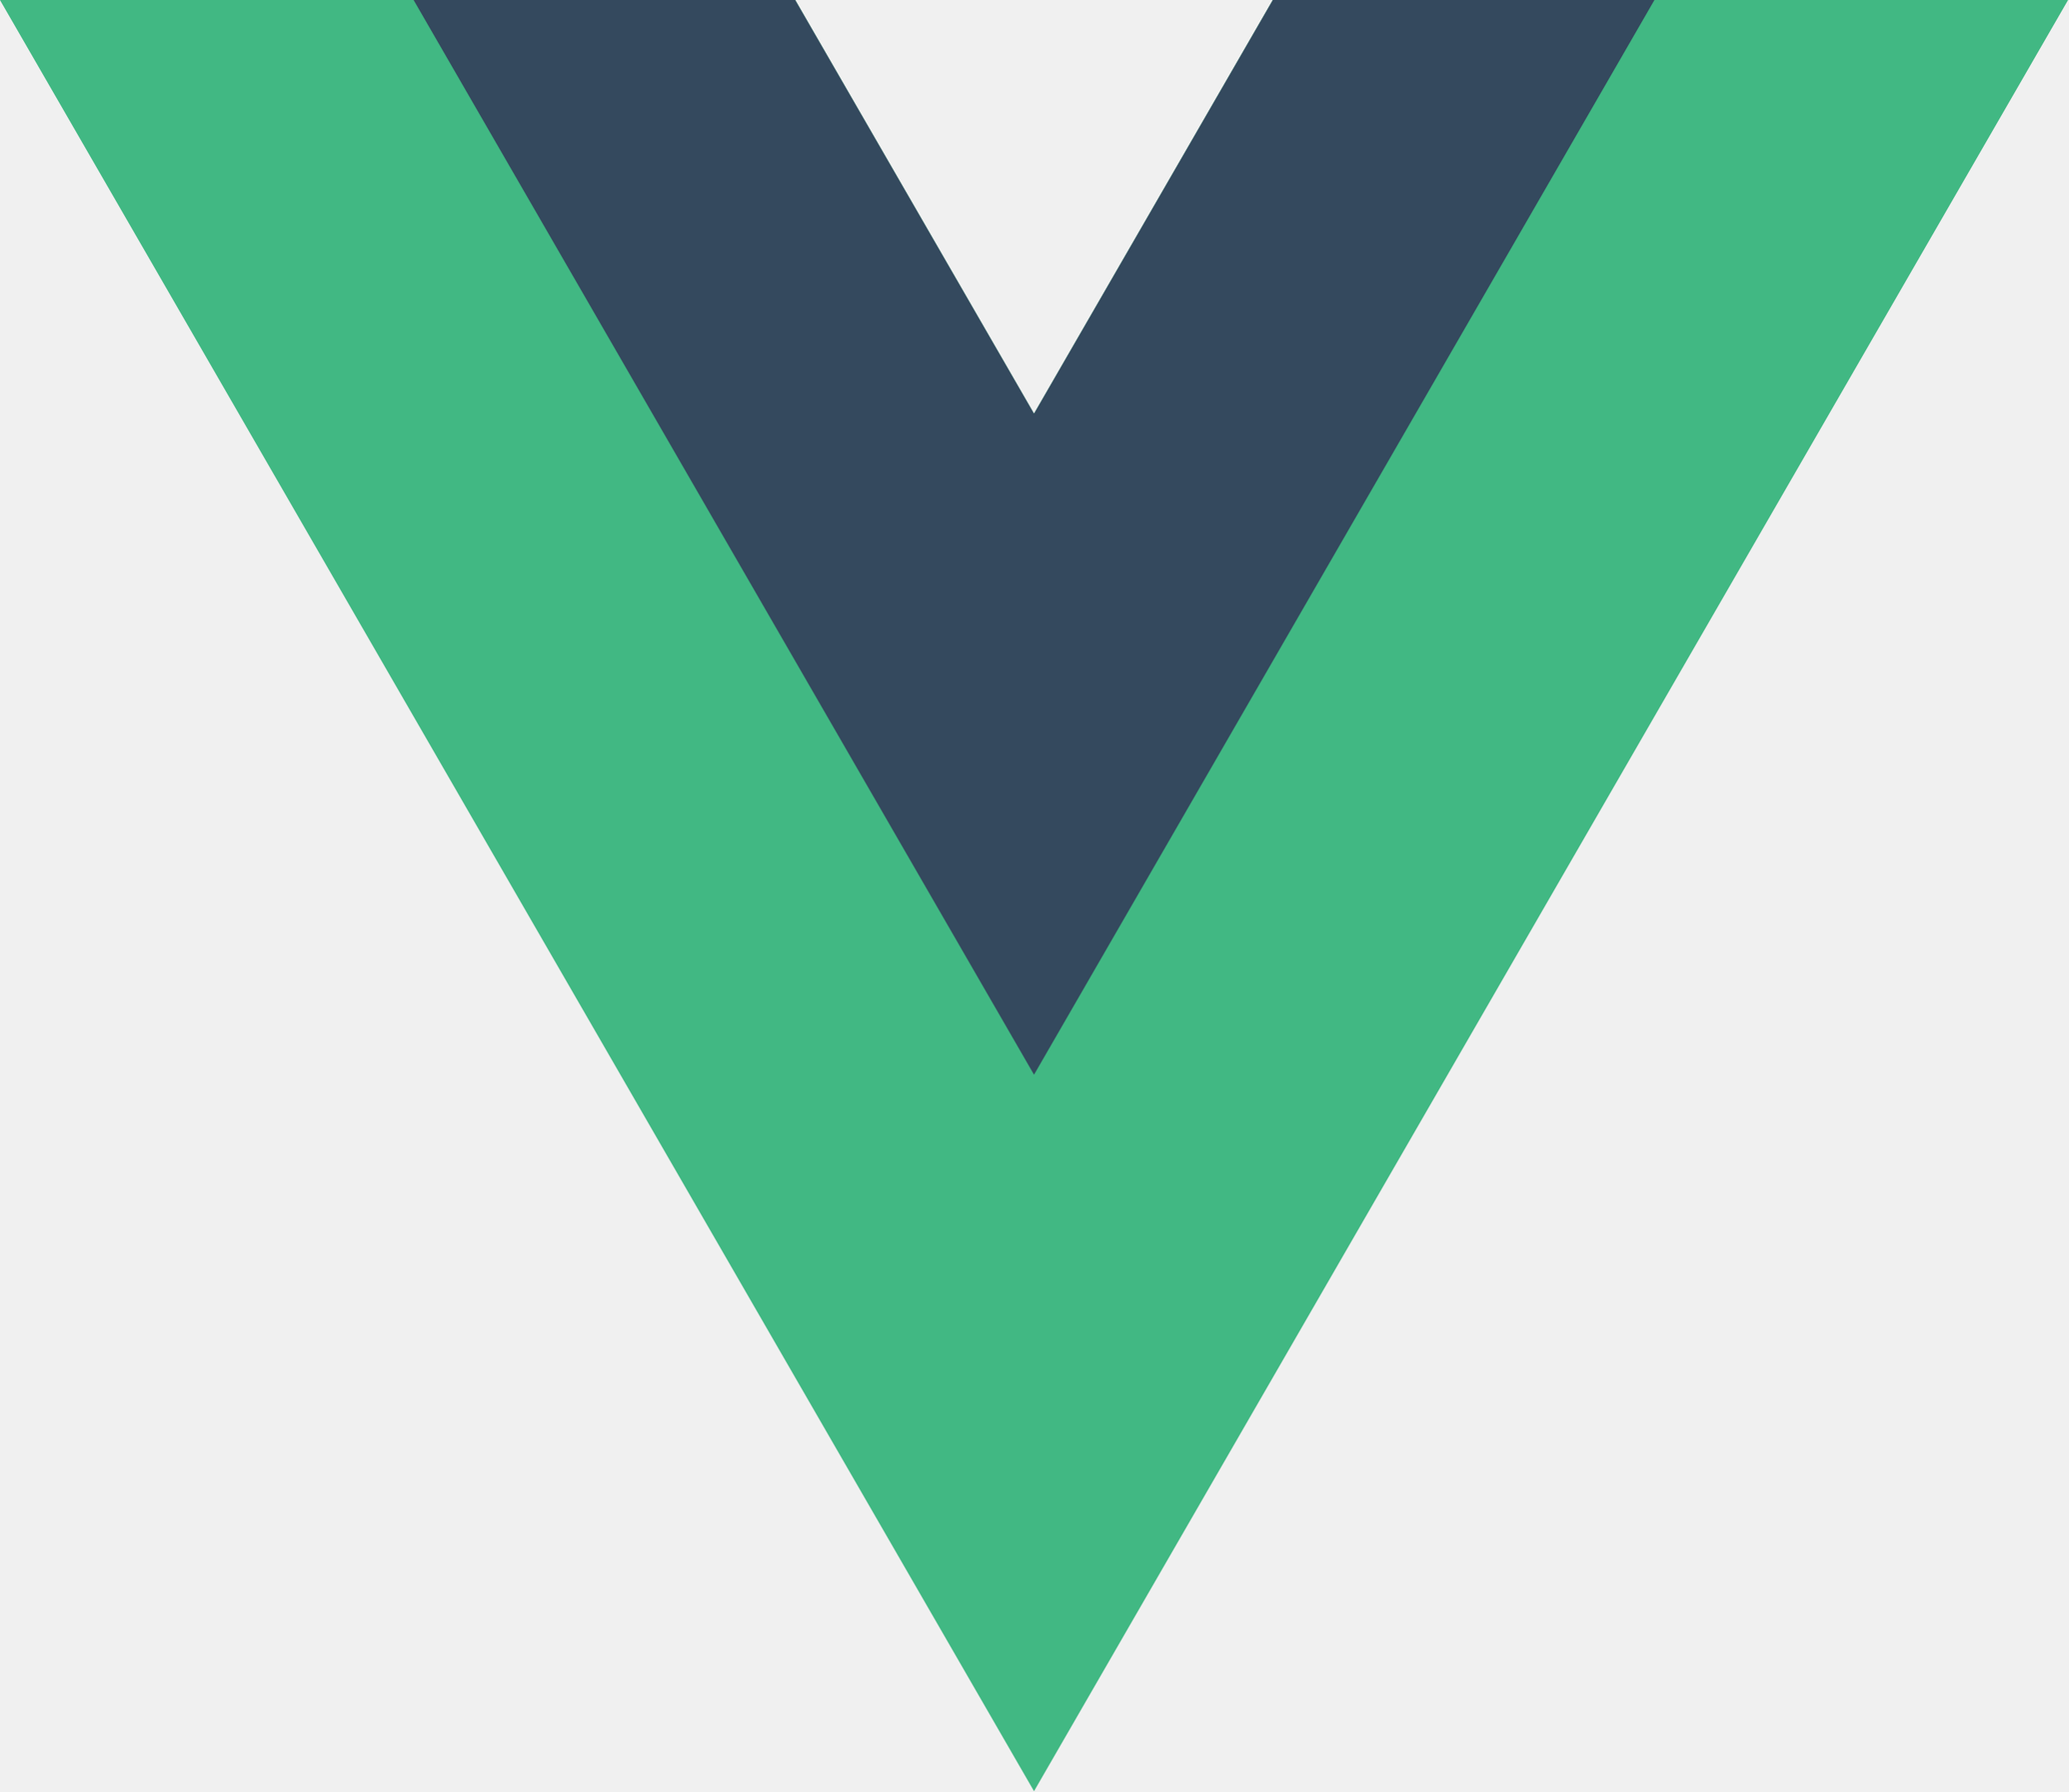
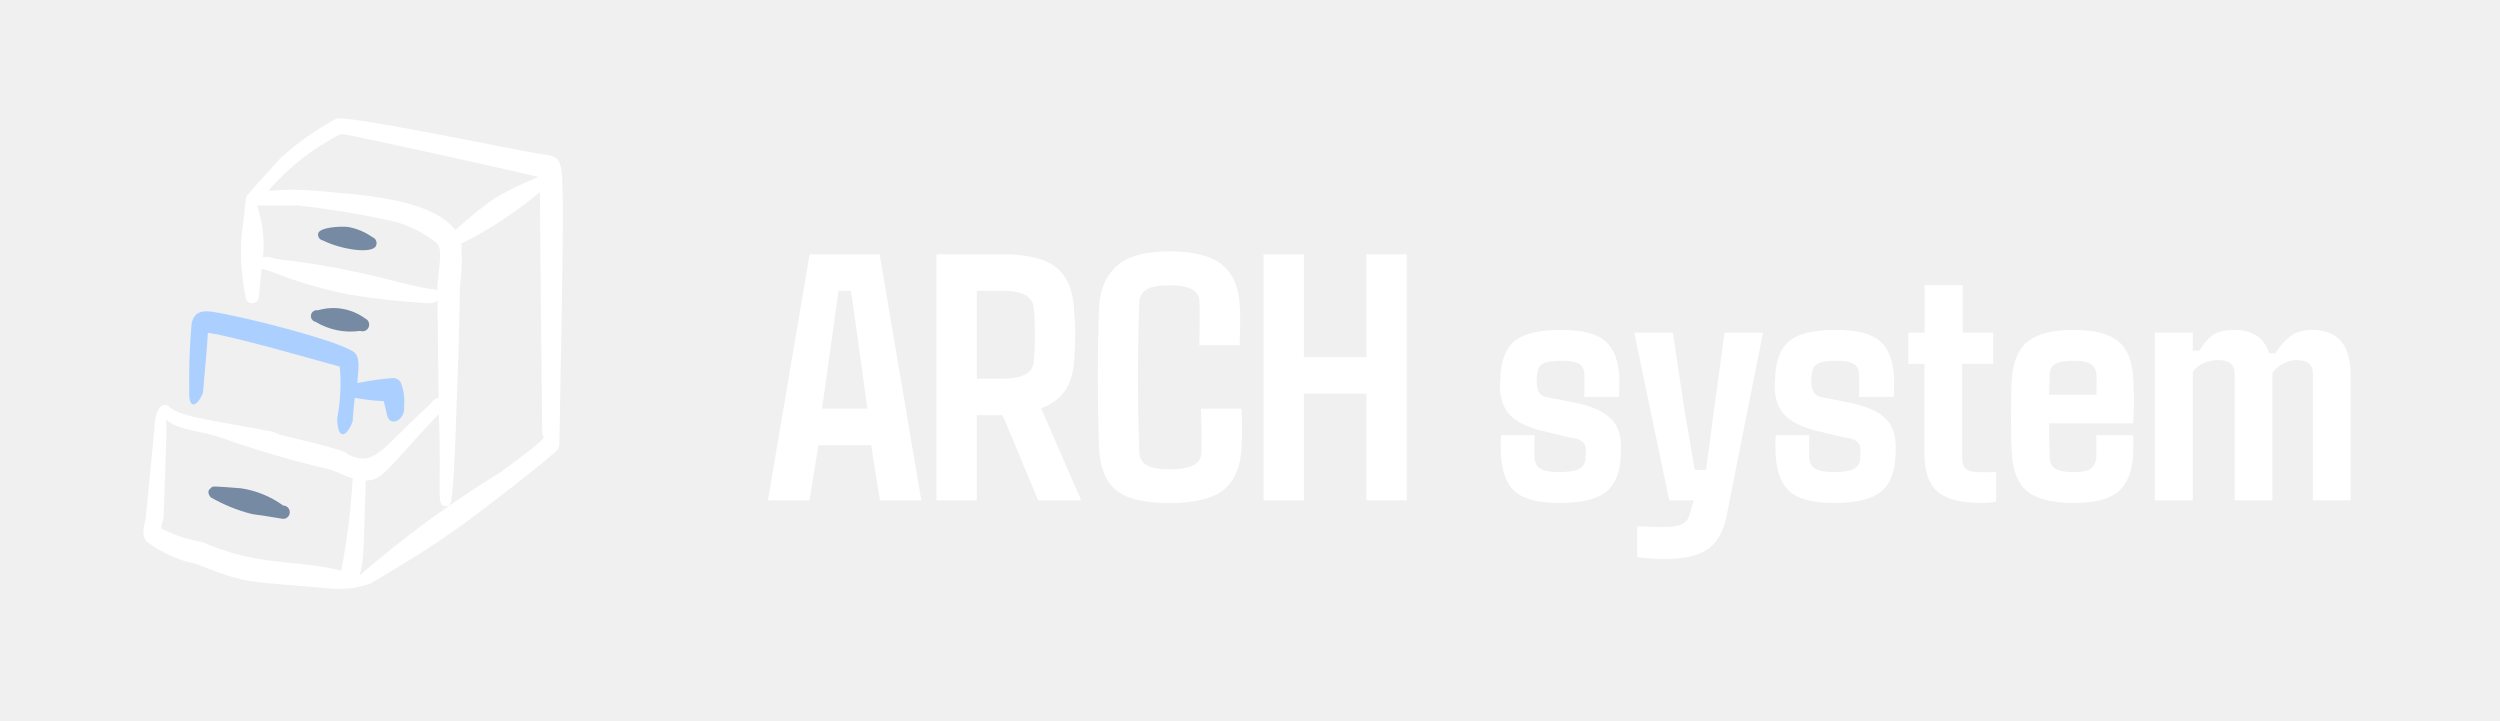
- <svg xmlns="http://www.w3.org/2000/svg" viewBox="0 0 261.76 226.69">
-   <path d="M161.096.001l-30.225 52.351L100.647.001H-.005l130.877 226.688L261.749.001z" fill="#41b883" />
-   <path d="M161.096.001l-30.225 52.351L100.647.001H52.346l78.526 136.01L209.398.001z" fill="#34495e" />
+ <svg xmlns="http://www.w3.org/2000/svg" width="170" height="49" viewBox="0 0 170 49" fill="none">
+   <path d="M55.043 34.024L52.219 34.024L55.055 17.289L59.813 17.289L62.648 34.024L59.836 34.024L59.238 30.274L55.652 30.274L55.043 34.024ZM56.414 24.098L55.898 27.789L58.981 27.789L58.477 24.098L57.867 19.774L57.023 19.774L56.414 24.098ZM66.422 34.024L63.68 34.024L63.68 17.289L68.168 17.289C69.848 17.289 71.063 17.586 71.813 18.18C72.57 18.774 72.981 19.754 73.043 21.121C73.098 21.77 73.121 22.325 73.113 22.785C73.113 23.246 73.09 23.789 73.043 24.414C73.004 25.282 72.805 25.988 72.445 26.535C72.086 27.075 71.535 27.485 70.793 27.766L73.523 34.024L70.594 34.024L68.18 28.235L66.422 28.235L66.422 34.024ZM66.422 19.774L66.422 25.75L68.133 25.75C68.875 25.75 69.414 25.649 69.75 25.446C70.086 25.242 70.27 24.95 70.301 24.567C70.402 23.363 70.402 22.164 70.301 20.969C70.27 20.578 70.086 20.282 69.75 20.078C69.414 19.875 68.887 19.774 68.168 19.774L66.422 19.774ZM79.5 34.211C77.805 34.211 76.594 33.91 75.867 33.309C75.148 32.7 74.77 31.692 74.731 30.285C74.699 29.41 74.676 28.418 74.66 27.309C74.652 26.2 74.652 25.09 74.66 23.981C74.676 22.871 74.699 21.875 74.731 20.992C74.762 19.782 75.148 18.828 75.891 18.133C76.633 17.438 77.832 17.09 79.488 17.09C81.152 17.09 82.359 17.395 83.109 18.004C83.867 18.613 84.27 19.617 84.317 21.016C84.332 21.367 84.336 21.778 84.328 22.246C84.32 22.707 84.309 23.117 84.293 23.477L81.551 23.477C81.567 23.063 81.574 22.567 81.574 21.988C81.582 21.403 81.578 20.907 81.563 20.5C81.555 20.133 81.387 19.86 81.059 19.68C80.731 19.492 80.207 19.399 79.488 19.399C78.801 19.399 78.297 19.492 77.977 19.68C77.664 19.86 77.496 20.133 77.473 20.5C77.434 21.547 77.406 22.668 77.391 23.863C77.375 25.051 77.375 26.242 77.391 27.438C77.406 28.633 77.434 29.754 77.473 30.801C77.496 31.168 77.668 31.446 77.988 31.633C78.309 31.821 78.813 31.914 79.5 31.914C80.258 31.914 80.809 31.821 81.152 31.633C81.496 31.446 81.676 31.168 81.692 30.801C81.707 30.387 81.711 29.887 81.703 29.301C81.695 28.707 81.684 28.203 81.668 27.789L84.422 27.789C84.445 28.172 84.457 28.586 84.457 29.032C84.465 29.477 84.457 29.895 84.434 30.285C84.379 31.692 83.969 32.7 83.203 33.309C82.445 33.91 81.211 34.211 79.5 34.211ZM88.664 34.024L85.922 34.024L85.922 17.289L88.664 17.289L88.664 24.285L92.918 24.285L92.918 17.289L95.66 17.289L95.66 34.024L92.918 34.024L92.918 26.77L88.664 26.77L88.664 34.024ZM106.031 34.2C104.617 34.2 103.613 33.942 103.02 33.426C102.434 32.903 102.113 32.039 102.059 30.836C102.051 30.625 102.047 30.383 102.047 30.11C102.055 29.828 102.066 29.657 102.082 29.594L104.356 29.594C104.34 29.93 104.332 30.235 104.332 30.508C104.34 30.774 104.348 30.981 104.356 31.129C104.371 31.481 104.508 31.731 104.766 31.879C105.031 32.028 105.453 32.102 106.031 32.102C106.664 32.102 107.117 32.028 107.391 31.879C107.664 31.731 107.805 31.481 107.813 31.129C107.82 30.973 107.824 30.883 107.824 30.86C107.832 30.836 107.836 30.813 107.836 30.789C107.844 30.766 107.844 30.68 107.836 30.532C107.828 30.328 107.746 30.16 107.59 30.028C107.441 29.887 107.137 29.789 106.676 29.735L105.117 29.36C104.039 29.117 103.258 28.77 102.774 28.317C102.289 27.863 102.031 27.223 102 26.395C101.992 26.223 102 26.043 102.024 25.856C102.039 24.629 102.348 23.754 102.949 23.231C103.551 22.7 104.617 22.434 106.149 22.434C107.578 22.434 108.582 22.688 109.16 23.196C109.746 23.703 110.066 24.547 110.121 25.727C110.121 25.93 110.117 26.176 110.109 26.465C110.109 26.754 110.102 26.93 110.086 26.992L107.719 26.992C107.734 26.875 107.742 26.711 107.742 26.5C107.75 26.282 107.75 26.067 107.742 25.856C107.742 25.637 107.738 25.485 107.731 25.399C107.715 25.094 107.594 24.875 107.367 24.742C107.141 24.602 106.734 24.532 106.149 24.532C105.555 24.532 105.141 24.602 104.906 24.742C104.68 24.875 104.555 25.094 104.531 25.399C104.524 25.547 104.512 25.653 104.496 25.715C104.488 25.77 104.488 25.91 104.496 26.137C104.512 26.379 104.582 26.586 104.707 26.758C104.832 26.922 105.168 27.039 105.715 27.11L107.133 27.391C108.172 27.602 108.945 27.934 109.453 28.387C109.969 28.832 110.227 29.496 110.227 30.379C110.227 30.457 110.227 30.543 110.227 30.637C110.227 30.731 110.223 30.821 110.215 30.907C110.184 32.086 109.852 32.93 109.219 33.438C108.594 33.946 107.531 34.2 106.031 34.2ZM113.109 38.02C112.844 38.02 112.543 38.004 112.207 37.973C111.879 37.95 111.586 37.922 111.328 37.891L111.328 35.793C111.555 35.801 111.84 35.809 112.184 35.817C112.527 35.832 112.828 35.84 113.086 35.84C113.75 35.84 114.203 35.762 114.445 35.606C114.695 35.457 114.856 35.215 114.926 34.879L115.172 34.024L113.508 34.024L111.129 22.621L113.754 22.621L114.527 27.766L115.242 31.95L116.016 31.95L116.566 27.766L117.27 22.621L119.883 22.621L117.492 34.657C117.367 35.453 117.149 36.098 116.836 36.59C116.531 37.082 116.082 37.442 115.488 37.668C114.895 37.903 114.102 38.02 113.109 38.02ZM124.711 34.2C123.297 34.2 122.293 33.942 121.699 33.426C121.113 32.903 120.793 32.039 120.738 30.836C120.731 30.625 120.727 30.383 120.727 30.11C120.734 29.828 120.746 29.657 120.762 29.594L123.035 29.594C123.02 29.93 123.012 30.235 123.012 30.508C123.02 30.774 123.027 30.981 123.035 31.129C123.051 31.481 123.188 31.731 123.445 31.879C123.711 32.028 124.133 32.102 124.711 32.102C125.344 32.102 125.797 32.028 126.07 31.879C126.344 31.731 126.484 31.481 126.492 31.129C126.5 30.973 126.504 30.883 126.504 30.86C126.512 30.836 126.516 30.813 126.516 30.789C126.524 30.766 126.524 30.68 126.516 30.532C126.508 30.328 126.426 30.16 126.27 30.028C126.121 29.887 125.816 29.789 125.356 29.735L123.797 29.36C122.719 29.117 121.938 28.77 121.453 28.317C120.969 27.863 120.711 27.223 120.68 26.395C120.672 26.223 120.68 26.043 120.703 25.856C120.719 24.629 121.027 23.754 121.629 23.231C122.231 22.7 123.297 22.434 124.828 22.434C126.258 22.434 127.262 22.688 127.84 23.196C128.426 23.703 128.746 24.547 128.801 25.727C128.801 25.93 128.797 26.176 128.789 26.465C128.789 26.754 128.781 26.93 128.766 26.992L126.399 26.992C126.414 26.875 126.422 26.711 126.422 26.5C126.43 26.282 126.43 26.067 126.422 25.856C126.422 25.637 126.418 25.485 126.41 25.399C126.395 25.094 126.274 24.875 126.047 24.742C125.82 24.602 125.414 24.532 124.828 24.532C124.234 24.532 123.82 24.602 123.586 24.742C123.359 24.875 123.234 25.094 123.211 25.399C123.203 25.547 123.191 25.653 123.176 25.715C123.168 25.77 123.168 25.91 123.176 26.137C123.191 26.379 123.262 26.586 123.387 26.758C123.512 26.922 123.848 27.039 124.395 27.11L125.813 27.391C126.852 27.602 127.625 27.934 128.133 28.387C128.649 28.832 128.906 29.496 128.906 30.379C128.906 30.457 128.906 30.543 128.906 30.637C128.906 30.731 128.902 30.821 128.895 30.907C128.863 32.086 128.531 32.93 127.899 33.438C127.274 33.946 126.211 34.2 124.711 34.2ZM134.742 34.2C133.336 34.2 132.336 33.942 131.742 33.426C131.156 32.903 130.863 32.039 130.863 30.836L130.863 24.742L129.762 24.742L129.762 22.621L130.875 22.621L130.875 19.387L133.465 19.387L133.465 22.621L135.539 22.621L135.539 24.742L133.43 24.742L133.43 31.153C133.43 31.488 133.516 31.735 133.688 31.891C133.859 32.039 134.219 32.114 134.766 32.114C134.938 32.114 135.094 32.114 135.234 32.114C135.383 32.106 135.551 32.098 135.738 32.09L135.738 34.106C135.598 34.145 135.441 34.168 135.27 34.176C135.106 34.192 134.93 34.2 134.742 34.2ZM141.024 34.2C139.57 34.2 138.52 33.942 137.871 33.426C137.223 32.903 136.867 32.039 136.805 30.836C136.789 30.617 136.774 30.285 136.758 29.84C136.75 29.387 136.746 28.899 136.746 28.375C136.746 27.852 136.75 27.36 136.758 26.899C136.766 26.438 136.781 26.086 136.805 25.844C136.875 24.61 137.238 23.735 137.895 23.219C138.551 22.696 139.586 22.434 141 22.434C142.391 22.434 143.399 22.688 144.024 23.196C144.656 23.703 145 24.547 145.055 25.727C145.07 25.86 145.082 26.102 145.09 26.453C145.106 26.805 145.109 27.192 145.102 27.613C145.102 28.035 145.082 28.426 145.043 28.785L139.336 28.785C139.336 29.2 139.34 29.606 139.348 30.004C139.356 30.395 139.367 30.77 139.383 31.129C139.391 31.481 139.52 31.731 139.77 31.879C140.027 32.028 140.441 32.102 141.012 32.102C141.551 32.102 141.934 32.028 142.16 31.879C142.387 31.731 142.516 31.481 142.547 31.129C142.563 30.817 142.563 30.305 142.547 29.594L145.043 29.594C145.059 29.657 145.066 29.828 145.066 30.11C145.074 30.383 145.07 30.625 145.055 30.836C145 32.039 144.664 32.903 144.047 33.426C143.438 33.942 142.43 34.2 141.024 34.2ZM139.336 26.84L142.559 26.84C142.566 26.496 142.57 26.184 142.57 25.903C142.57 25.621 142.563 25.453 142.547 25.399C142.516 25.094 142.383 24.875 142.149 24.742C141.914 24.602 141.531 24.532 141 24.532C140.43 24.532 140.02 24.602 139.77 24.742C139.527 24.875 139.399 25.094 139.383 25.399C139.375 25.625 139.367 25.86 139.359 26.102C139.352 26.344 139.344 26.59 139.336 26.84ZM149.109 34.024L146.531 34.024L146.531 22.621L149.109 22.621L149.109 23.84L149.566 23.84C149.84 23.379 150.137 23.032 150.457 22.797C150.785 22.555 151.27 22.434 151.91 22.434C152.52 22.434 153.024 22.559 153.422 22.809C153.828 23.051 154.121 23.457 154.301 24.028L154.723 24.028C155.004 23.575 155.332 23.196 155.707 22.891C156.09 22.586 156.598 22.434 157.231 22.434C158.074 22.434 158.719 22.68 159.164 23.172C159.617 23.657 159.844 24.477 159.844 25.633L159.844 34.024L157.277 34.024L157.277 25.387C157.277 24.785 156.91 24.485 156.176 24.485C155.832 24.485 155.508 24.575 155.203 24.754C154.899 24.926 154.672 25.129 154.524 25.363L154.524 34.024L151.957 34.024L151.957 25.387C151.949 24.785 151.578 24.485 150.844 24.485C150.484 24.485 150.141 24.559 149.813 24.707C149.484 24.856 149.25 25.055 149.109 25.305L149.109 34.024Z" fill="white" />
+   <g clip-path="url(#clip0_834_8880)">
+     <path d="M24.49 22.5C24.6 22.541 24.722 22.538 24.83 22.491C24.938 22.444 25.023 22.356 25.068 22.247C25.113 22.139 25.114 22.017 25.071 21.907C25.028 21.798 24.944 21.709 24.837 21.66C24.381 21.324 23.853 21.098 23.296 21.001C22.738 20.903 22.165 20.937 21.622 21.099C21.57 21.089 21.517 21.088 21.465 21.098C21.414 21.108 21.364 21.129 21.32 21.158C21.276 21.187 21.239 21.224 21.209 21.268C21.18 21.312 21.159 21.361 21.149 21.412C21.138 21.464 21.138 21.517 21.148 21.569C21.158 21.621 21.178 21.67 21.207 21.714C21.236 21.758 21.274 21.796 21.317 21.825C21.361 21.855 21.41 21.875 21.462 21.886C22.37 22.434 23.44 22.652 24.49 22.5ZM25.318 16.122C24.838 15.784 24.293 15.552 23.717 15.442C23.25 15.362 21.715 15.442 21.634 15.882C21.624 15.933 21.625 15.986 21.636 16.038C21.647 16.089 21.668 16.138 21.697 16.181C21.727 16.225 21.765 16.262 21.809 16.29C21.853 16.319 21.902 16.339 21.954 16.348C23.197 16.975 25.331 17.295 25.571 16.708C25.595 16.653 25.607 16.594 25.607 16.534C25.607 16.475 25.595 16.416 25.571 16.361C25.547 16.306 25.512 16.256 25.469 16.215C25.425 16.174 25.374 16.142 25.318 16.122ZM19.259 34.376C18.407 33.759 17.418 33.356 16.377 33.203C14.149 33.03 14.523 33.056 14.322 33.203C14.122 33.35 14.122 33.55 14.322 33.816C15.181 34.309 16.101 34.686 17.058 34.936C17.565 35.043 17.191 34.936 19.246 35.283C19.305 35.284 19.365 35.273 19.42 35.251C19.475 35.229 19.526 35.197 19.569 35.155C19.611 35.114 19.645 35.064 19.669 35.009C19.692 34.955 19.705 34.896 19.706 34.836C19.707 34.777 19.696 34.718 19.674 34.662C19.652 34.607 19.619 34.557 19.578 34.514C19.536 34.471 19.487 34.437 19.432 34.413C19.378 34.39 19.319 34.377 19.259 34.376Z" fill="#778AA3" />
+     <path d="M13.802 26.717C13.922 25.25 14.122 23.207 14.135 22.634C15.79 22.821 22.943 24.902 23.103 24.929C23.212 26.101 23.154 27.282 22.93 28.438C22.93 29.946 23.583 29.773 23.983 28.638C23.983 28.385 24.077 27.385 24.13 27.051C24.779 27.176 25.433 27.251 26.091 27.278C26.185 27.585 26.278 28.078 26.331 28.278C26.571 29.091 27.573 28.505 27.479 27.678C27.543 27.082 27.451 26.48 27.213 25.93C27.095 25.808 26.94 25.729 26.773 25.703C25.943 25.764 25.118 25.88 24.303 26.05C24.303 25.517 24.557 24.462 24.143 24.009C23.423 23.262 16.417 21.473 14.362 21.193C13.642 21.099 13.189 21.273 13.029 21.993C12.895 23.504 12.842 25.016 12.869 26.53C12.789 27.865 13.389 27.718 13.802 26.717Z" fill="#ABD0FF" />
+     <path d="M36.553 10.437C35.22 10.236 23.423 7.769 22.848 8.075C21.492 8.812 20.229 9.707 19.085 10.742C16.777 13.279 16.804 13.279 16.751 13.373C16.697 13.466 16.751 13.373 16.431 16.042C16.325 17.422 16.414 18.81 16.697 20.165C16.697 20.285 16.745 20.4 16.83 20.485C16.915 20.57 17.03 20.618 17.151 20.618C17.271 20.618 17.386 20.57 17.471 20.485C17.556 20.4 17.604 20.285 17.604 20.165C17.604 20.165 17.777 18.364 17.791 18.298C17.804 18.231 18.457 18.485 18.631 18.538C20.32 19.203 22.067 19.709 23.849 20.044C25.584 20.325 27.328 20.516 29.08 20.618C29.373 20.618 29.587 20.618 29.747 20.404L29.827 27.078C29.6 26.958 29.24 27.518 29.093 27.638C25.864 30.561 25.504 31.802 23.609 30.881C23.609 30.574 19.112 29.614 18.979 29.547L18.645 29.387C15.563 28.719 12.347 28.466 11.492 27.651C11.212 27.398 10.545 27.424 10.492 29.239L9.919 35.138C9.919 35.511 9.491 36.311 9.999 36.844C10.979 37.578 12.108 38.089 13.307 38.34C17.057 39.794 16.616 39.487 22.648 40.034C23.508 40.09 24.371 39.972 25.184 39.687C27.399 38.354 29.307 37.273 31.989 35.285C32.989 34.538 36.953 31.507 37.848 30.654C37.944 30.544 38.009 30.411 38.035 30.267C38.035 30.134 38.275 17.923 38.275 15.014C38.261 10.41 38.288 10.703 36.553 10.437ZM23.209 9.103C24.169 9.223 36.153 11.891 36.62 12.038C35.56 12.446 34.537 12.946 33.564 13.533C32.653 14.18 31.784 14.885 30.961 15.642C29.215 13.332 23.689 13.226 21.515 12.973C20.427 12.877 19.333 12.877 18.245 12.973C19.623 11.368 21.306 10.052 23.196 9.102L23.209 9.103ZM29.748 19.778C29.689 19.73 29.62 19.695 29.547 19.674C29.474 19.653 29.397 19.648 29.321 19.658C29.201 19.658 28.107 19.431 27.079 19.178C24.376 18.457 21.624 17.935 18.845 17.616C18.699 17.616 18.219 17.403 18.099 17.483C18.028 17.472 17.956 17.472 17.885 17.483C18.006 16.297 17.865 15.098 17.471 13.973L20.26 13.973C22.429 14.21 24.577 14.566 26.705 15.04C27.794 15.309 28.811 15.815 29.681 16.522C30.215 16.922 29.721 18.603 29.735 19.805L29.748 19.778ZM23.209 38.822C21.675 38.355 19.365 38.315 17.511 37.995C16.223 37.773 14.968 37.392 13.775 36.861C12.794 36.701 11.844 36.391 10.959 35.941C11.132 34.538 11.065 37.754 11.319 29.267C11.319 28.12 11.025 28.614 12.185 29.027C13.133 29.36 14.308 29.467 15.109 29.787C17.508 30.638 19.954 31.352 22.435 31.923C22.808 32.017 23.395 32.35 23.983 32.536C23.86 34.656 23.598 36.764 23.196 38.849L23.209 38.822ZM34.124 32.056C30.703 34.145 27.462 36.514 24.436 39.142C24.756 38.222 24.703 37.542 24.876 32.67C26.011 32.67 26.212 32.017 29.721 28.266L29.841 28.172C30.055 33.511 29.601 34.404 30.308 34.418C30.775 34.418 30.815 34.804 31.175 23.93C31.241 21.914 31.268 20.219 31.268 19.566C31.401 18.571 31.436 17.566 31.375 16.563C33.283 15.607 35.074 14.434 36.713 13.067C36.713 14.56 36.86 29.081 36.873 29.48C36.887 29.881 37.7 29.387 34.124 32.056Z" fill="white" />
+   </g>
+   <defs>
+     <clipPath id="clip0_834_8880">
+       <rect width="32" height="32" fill="white" transform="translate(8.0118 8.04858)" />
+     </clipPath>
+   </defs>
</svg>
